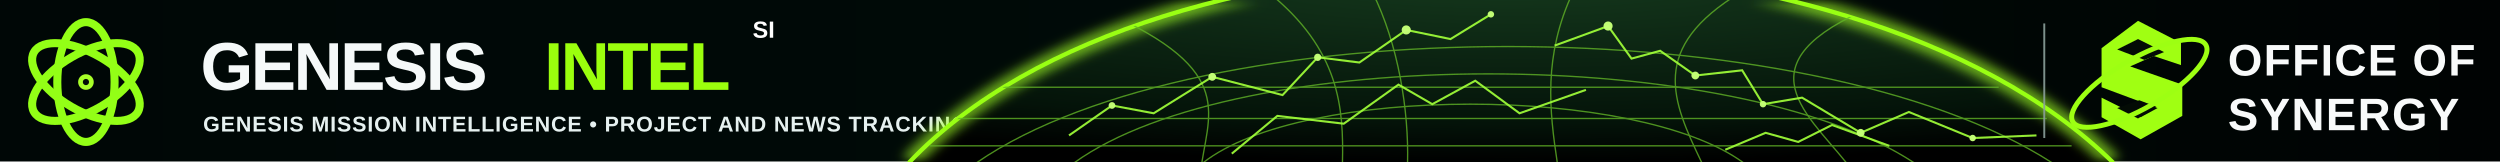
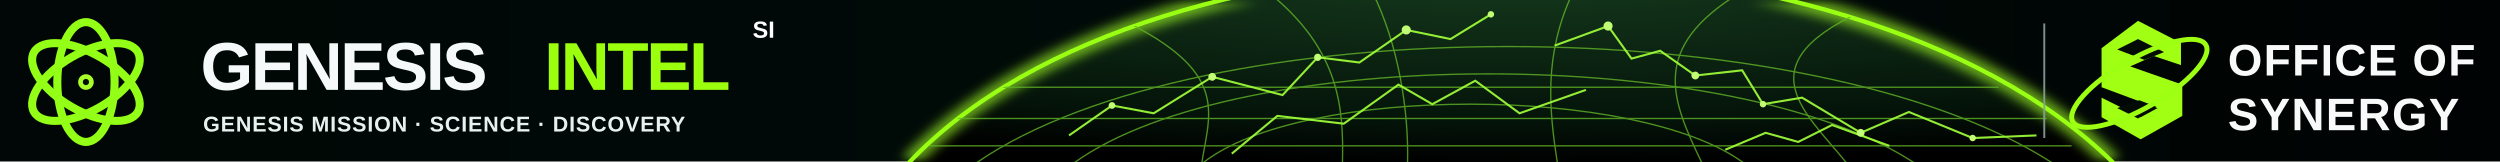
<svg xmlns="http://www.w3.org/2000/svg" width="1920" height="124" viewBox="0 0 1920 124" role="img" aria-labelledby="brandTitle">
  <defs>
    <linearGradient id="back" x1="0" x2="1">
      <stop stop-color="#000706" />
      <stop offset=".55" stop-color="#000b08" />
      <stop offset="1" stop-color="#000303" />
    </linearGradient>
    <radialGradient id="sphere" cx=".5" cy="0" r="1">
      <stop stop-color="#163b1e" />
      <stop offset=".8" stop-color="#041309" />
      <stop offset="1" stop-color="#000" />
    </radialGradient>
    <filter id="glow" x="-50%" y="-60%" width="200%" height="240%">
      <feGaussianBlur stdDeviation="4" />
    </filter>
    <clipPath id="clip">
      <path d="M698 125 C887 -75 1419 -75 1623 125Z" />
    </clipPath>
  </defs>
  <rect width="1920" height="124" fill="url(#back)" />
  <g fill="none" stroke="#93ff16" stroke-linecap="round" stroke-width="6.2">
    <ellipse cx="66" cy="63" rx="22" ry="46" />
    <ellipse cx="66" cy="63" rx="22" ry="46" transform="rotate(60 66 63)" />
    <ellipse cx="66" cy="63" rx="22" ry="46" transform="rotate(-60 66 63)" />
  </g>
  <circle cx="66" cy="63" r="6" fill="#a8ff28" />
  <circle cx="66" cy="63" r="2.4" fill="#030b07" />
  <text x="154" y="69" fill="#F5F9F9" font-family="Arial,Helvetica,sans-serif" font-weight="900" font-size="52" letter-spacing="-1.8">GENESIS</text>
  <text x="418" y="69" fill="#9BFF0D" font-family="Arial,Helvetica,sans-serif" font-weight="900" font-size="52" letter-spacing="-1.8">INTEL</text>
  <text x="578" y="29" fill="#FFFFFF" font-family="Arial,Helvetica,sans-serif" font-size="18" font-weight="900">SI</text>
-   <text x="156" y="101" fill="#E6F1F0" font-family="Arial,Helvetica,sans-serif" font-weight="600" font-size="16.5" letter-spacing=".65">GENESIS MISSION INTELLIGENCE • PROJECT AND NEWS TRACKING</text>
+   <text x="156" y="101" fill="#E6F1F0" font-family="Arial,Helvetica,sans-serif" font-weight="600" font-size="16.5" letter-spacing=".65">GENESIS MISSION · SCIENCE · DISCOVERY</text>
  <path d="M698 125 C887 -75 1419 -75 1623 125Z" fill="url(#sphere)" />
  <path d="M698 125 C887 -75 1419 -75 1623 125" stroke="#A0FF21" stroke-width="13" opacity=".64" fill="none" filter="url(#glow)" />
  <path d="M698 125 C887 -75 1419 -75 1623 125" stroke="#99FF13" stroke-width="3.3" fill="none" />
  <g clip-path="url(#clip)" fill="none" stroke="#62B626" stroke-width="1.05" opacity=".78">
    <path d="M750 125 C922 6 1391 6 1576 125" />
    <path d="M825 125 C951 34 1332 34 1470 125" />
    <path d="M924 125 C1000 65 1257 65 1339 125" />
    <path d="M1054 -6 C1074 34 1082 85 1081 125" />
    <path d="M1208 -6 C1185 43 1190 85 1196 125" />
    <path d="M974 -6 C1029 38 1032 83 1031 125" />
    <path d="M1337 -6 C1266 37 1284 77 1307 125" />
    <path d="M827 0 C948 48 930 81 923 125" />
    <path d="M1451 0 C1332 45 1386 85 1418 125" />
    <path d="M770 67 1535 67" />
    <path d="M733 91 1572 91" />
    <path d="M714 112 1591 112" />
  </g>
  <g clip-path="url(#clip)" fill="none" stroke="#A0FF38" stroke-width="1.6" opacity=".92">
    <path d="M821 104 854 81 886 87 931 59 985 73 1012 44 1044 48 1080 23 1114 30 1145 11" />
    <path d="M1194 35 1235 20 1253 45 1275 39 1302 58 1338 54 1354 80 1384 75 1429 102 1466 86 1515 106 1564 104" />
    <path d="M946 118 981 89 1032 95 1074 65 1100 80 1133 62 1167 87 1218 69" />
    <path d="M1325 115 1356 102 1381 109 1407 96 1451 112" />
  </g>
  <g fill="#C4FF76" opacity=".98">
    <circle cx="854" cy="81" r="2.6" />
    <circle cx="931" cy="59" r="3" />
    <circle cx="1012" cy="44" r="2.8" />
    <circle cx="1080" cy="23" r="3.5" />
    <circle cx="1145" cy="11" r="2.5" />
    <circle cx="1235" cy="20" r="3.5" />
    <circle cx="1302" cy="58" r="3" />
    <circle cx="1354" cy="80" r="2.5" />
    <circle cx="1429" cy="102" r="3" />
    <circle cx="1515" cy="106" r="2.5" />
  </g>
  <path d="M1570 18V106" stroke="#8A9E9A" stroke-width="1.5" opacity=".9" />
  <g transform="translate(1614 16)">
    <path d="M28 0 61 17 61 34 40 27 22 35 62 49 62 73 30 91 0 74 0 59 30 74 43 67 0 51 0 21Z" fill="#A0FF12" />
    <path d="M12 22 28 14 48 24 33 30 12 22Z" fill="#030B05" />
    <path d="M12 67 28 75 42 66 29 61 12 67Z" fill="#030B05" />
    <ellipse cx="29" cy="48" rx="59" ry="19" transform="rotate(-30 29 48)" fill="none" stroke="#9DFF12" stroke-width="3.8" />
  </g>
  <text x="1711" y="58" fill="#F8FAFA" font-family="Arial,Helvetica,sans-serif" font-weight="900" font-size="34" letter-spacing="1.1">OFFICE OF</text>
  <text x="1711" y="100" fill="#F8FAFA" font-family="Arial,Helvetica,sans-serif" font-weight="900" font-size="35" letter-spacing="1.1">SYNERGY</text>
</svg>
